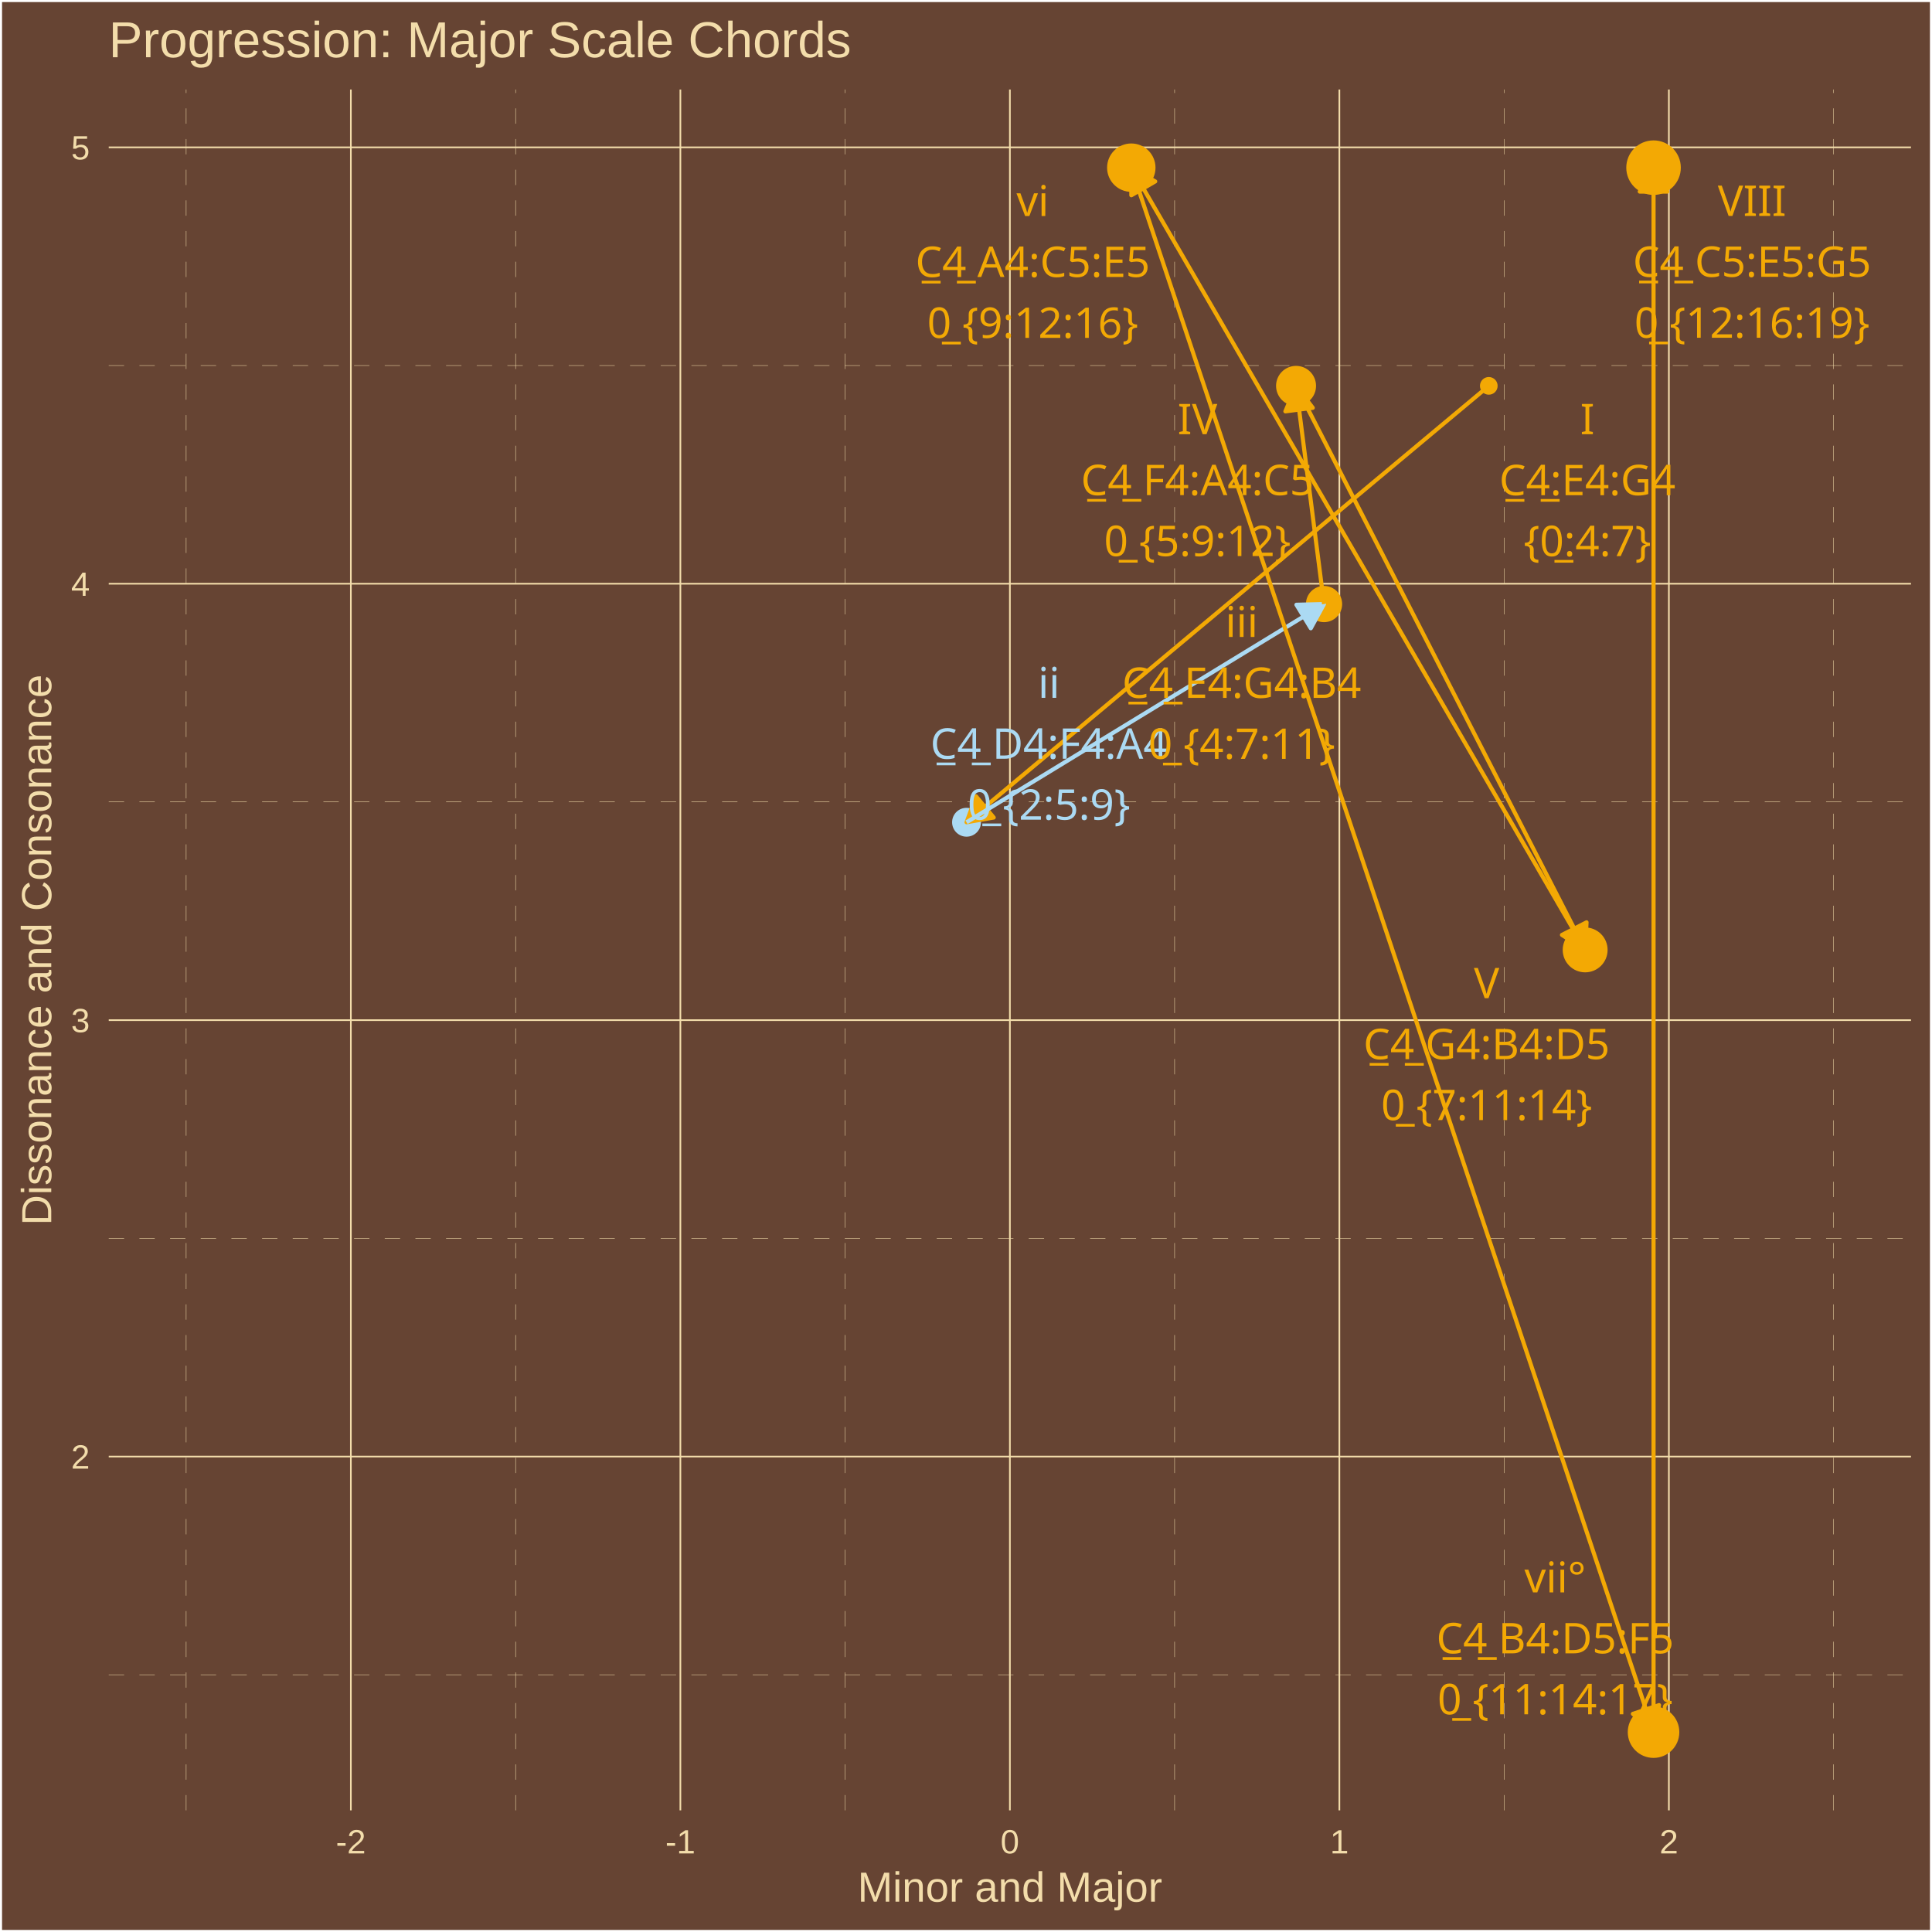
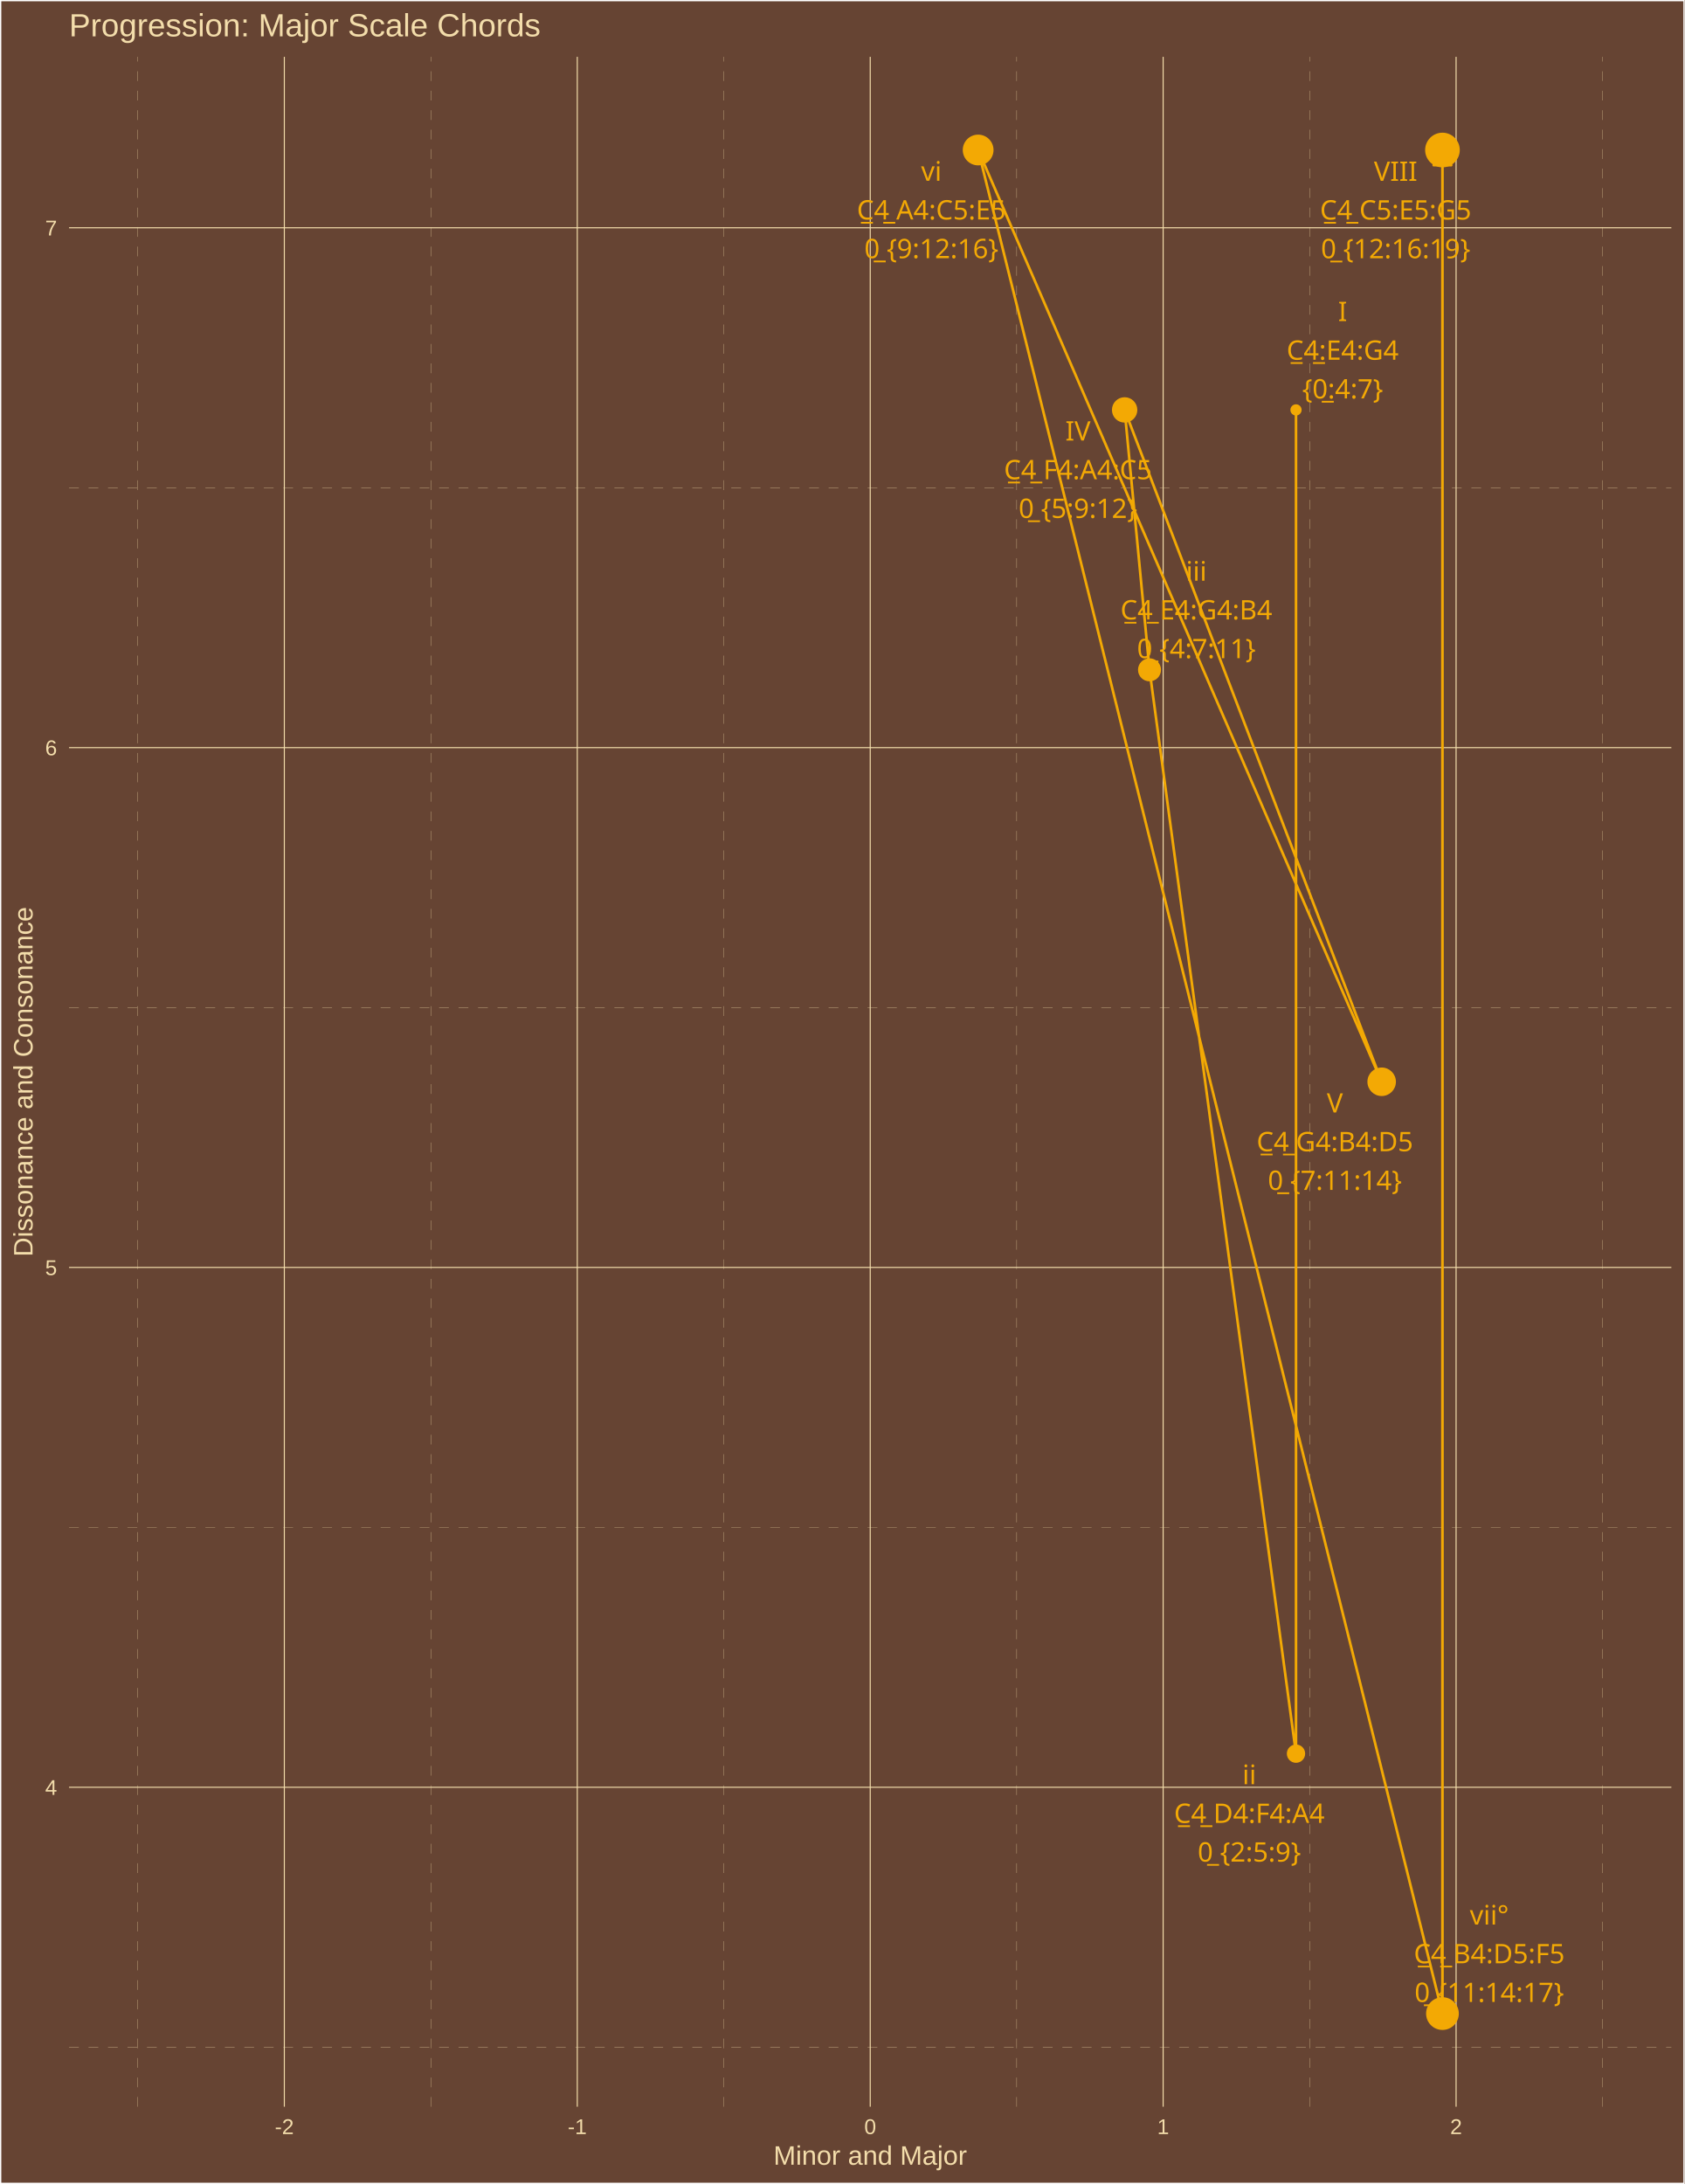
- <svg xmlns="http://www.w3.org/2000/svg" class="svglite" width="504.00pt" height="504.00pt" viewBox="0 0 504.00 504.00">
+ <svg xmlns="http://www.w3.org/2000/svg" class="svglite" width="692.00pt" height="897.00pt" viewBox="0 0 692.00 897.00">
  <defs>
    <style type="text/css">
    .svglite line, .svglite polyline, .svglite polygon, .svglite path, .svglite rect, .svglite circle {
      fill: none;
      stroke: #000000;
      stroke-linecap: round;
      stroke-linejoin: round;
      stroke-miterlimit: 10.00;
    }
    .svglite text {
      white-space: pre;
    }
  </style>
  </defs>
  <rect width="100%" height="100%" style="stroke: none; fill: #664433;" />
  <defs>
-     <clipPath id="cpMC4wMHw1MDQuMDB8MC4wMHw1MDQuMDA=">
-       <rect x="0.00" y="0.00" width="504.00" height="504.00" />
+     <clipPath id="cpMC4wMHw2OTIuMDB8MC4wMHw4OTcuMDA=">
+       <rect x="0.00" y="0.00" width="692.00" height="897.00" />
    </clipPath>
  </defs>
-   <g clip-path="url(#cpMC4wMHw1MDQuMDB8MC4wMHw1MDQuMDA=)">
-     <rect x="0.00" y="-0" width="504.00" height="504.00" style="stroke-width: 1.07; stroke: #FFFFFF; fill: #664433;" />
+   <g clip-path="url(#cpMC4wMHw2OTIuMDB8MC4wMHw4OTcuMDA=)">
+     <rect x="0.00" y="0" width="692.00" height="897.00" style="stroke-width: 1.07; stroke: #FFFFFF; fill: #664433;" />
  </g>
  <defs>
-     <clipPath id="cpMjguMzd8NDk4LjUyfDIzLjM0fDQ3Mi4yNw==">
-       <rect x="28.37" y="23.34" width="470.15" height="448.93" />
+     <clipPath id="cpMjguMzd8Njg2LjUyfDIzLjM0fDg2NS4yNw==">
+       <rect x="28.37" y="23.34" width="658.15" height="841.93" />
    </clipPath>
  </defs>
-   <g clip-path="url(#cpMjguMzd8NDk4LjUyfDIzLjM0fDQ3Mi4yNw==)">
-     <rect x="28.37" y="23.34" width="470.15" height="448.93" style="stroke-width: 1.07; stroke: none; fill: #664433;" />
-     <polyline points="28.37,436.89 498.52,436.89 " style="stroke-width: 0.11; stroke: #F3DDAB; stroke-dasharray: 4.00,4.00; stroke-linecap: butt;" />
-     <polyline points="28.37,323.05 498.52,323.05 " style="stroke-width: 0.11; stroke: #F3DDAB; stroke-dasharray: 4.00,4.00; stroke-linecap: butt;" />
-     <polyline points="28.37,209.20 498.52,209.20 " style="stroke-width: 0.11; stroke: #F3DDAB; stroke-dasharray: 4.00,4.00; stroke-linecap: butt;" />
-     <polyline points="28.37,95.36 498.52,95.36 " style="stroke-width: 0.11; stroke: #F3DDAB; stroke-dasharray: 4.00,4.00; stroke-linecap: butt;" />
-     <polyline points="48.56,472.27 48.56,23.34 " style="stroke-width: 0.11; stroke: #F3DDAB; stroke-dasharray: 4.00,4.00; stroke-linecap: butt;" />
-     <polyline points="134.51,472.27 134.51,23.34 " style="stroke-width: 0.11; stroke: #F3DDAB; stroke-dasharray: 4.00,4.00; stroke-linecap: butt;" />
-     <polyline points="220.47,472.27 220.47,23.34 " style="stroke-width: 0.11; stroke: #F3DDAB; stroke-dasharray: 4.00,4.00; stroke-linecap: butt;" />
-     <polyline points="306.42,472.27 306.42,23.34 " style="stroke-width: 0.11; stroke: #F3DDAB; stroke-dasharray: 4.00,4.00; stroke-linecap: butt;" />
-     <polyline points="392.38,472.27 392.38,23.34 " style="stroke-width: 0.11; stroke: #F3DDAB; stroke-dasharray: 4.00,4.00; stroke-linecap: butt;" />
-     <polyline points="478.34,472.27 478.34,23.34 " style="stroke-width: 0.11; stroke: #F3DDAB; stroke-dasharray: 4.00,4.00; stroke-linecap: butt;" />
-     <polyline points="28.37,379.97 498.52,379.97 " style="stroke-width: 0.43; stroke: #F3DDAB; stroke-linecap: butt;" />
-     <polyline points="28.37,266.13 498.52,266.13 " style="stroke-width: 0.43; stroke: #F3DDAB; stroke-linecap: butt;" />
-     <polyline points="28.37,152.28 498.52,152.28 " style="stroke-width: 0.43; stroke: #F3DDAB; stroke-linecap: butt;" />
-     <polyline points="28.37,38.44 498.52,38.44 " style="stroke-width: 0.43; stroke: #F3DDAB; stroke-linecap: butt;" />
-     <polyline points="91.53,472.27 91.53,23.34 " style="stroke-width: 0.43; stroke: #F3DDAB; stroke-linecap: butt;" />
-     <polyline points="177.49,472.27 177.49,23.34 " style="stroke-width: 0.43; stroke: #F3DDAB; stroke-linecap: butt;" />
-     <polyline points="263.45,472.27 263.45,23.34 " style="stroke-width: 0.43; stroke: #F3DDAB; stroke-linecap: butt;" />
-     <polyline points="349.40,472.27 349.40,23.34 " style="stroke-width: 0.43; stroke: #F3DDAB; stroke-linecap: butt;" />
-     <polyline points="435.36,472.27 435.36,23.34 " style="stroke-width: 0.43; stroke: #F3DDAB; stroke-linecap: butt;" />
-     <circle cx="388.38" cy="100.66" r="1.95" style="stroke-width: 0.71; stroke: #F3A904; fill: #F3A904;" />
-     <circle cx="252.14" cy="214.50" r="1.95" style="stroke-width: 0.71; stroke: #ABDAF3; fill: #ABDAF3;" />
-     <circle cx="345.40" cy="157.58" r="1.95" style="stroke-width: 0.71; stroke: #F3A904; fill: #F3A904;" />
-     <circle cx="338.10" cy="100.66" r="1.95" style="stroke-width: 0.71; stroke: #F3A904; fill: #F3A904;" />
-     <circle cx="413.52" cy="247.80" r="1.95" style="stroke-width: 0.71; stroke: #F3A904; fill: #F3A904;" />
-     <circle cx="295.12" cy="43.74" r="1.95" style="stroke-width: 0.71; stroke: #F3A904; fill: #F3A904;" />
-     <circle cx="431.36" cy="451.86" r="1.95" style="stroke-width: 0.71; stroke: #F3A904; fill: #F3A904;" />
-     <circle cx="431.36" cy="43.74" r="1.95" style="stroke-width: 0.71; stroke: #F3A904; fill: #F3A904;" />
-     <circle cx="388.38" cy="100.66" r="1.42" style="stroke-width: 0.71; stroke: #F3A904; fill: #F3A904;" />
-     <circle cx="252.14" cy="214.50" r="3.41" style="stroke-width: 0.71; stroke: #ABDAF3; fill: #ABDAF3;" />
-     <circle cx="345.40" cy="157.58" r="4.37" style="stroke-width: 0.71; stroke: #F3A904; fill: #F3A904;" />
-     <circle cx="338.10" cy="100.66" r="4.86" style="stroke-width: 0.71; stroke: #F3A904; fill: #F3A904;" />
-     <circle cx="413.52" cy="247.80" r="5.50" style="stroke-width: 0.71; stroke: #F3A904; fill: #F3A904;" />
-     <circle cx="295.12" cy="43.74" r="5.96" style="stroke-width: 0.71; stroke: #F3A904; fill: #F3A904;" />
-     <circle cx="431.36" cy="451.86" r="6.37" style="stroke-width: 0.71; stroke: #F3A904; fill: #F3A904;" />
-     <circle cx="431.36" cy="43.74" r="6.76" style="stroke-width: 0.71; stroke: #F3A904; fill: #F3A904;" />
-     <line x1="388.38" y1="100.66" x2="252.14" y2="214.50" style="stroke-width: 1.07; stroke: #F3A904; stroke-linecap: butt;" />
-     <polygon points="254.62,207.74 252.14,214.50 259.23,213.27 " style="stroke-width: 1.07; stroke: #F3A904; stroke-linecap: butt; fill: #F3A904;" />
-     <line x1="252.14" y1="214.50" x2="345.40" y2="157.58" style="stroke-width: 1.07; stroke: #ABDAF3; stroke-linecap: butt;" />
-     <polygon points="341.95,163.90 345.40,157.58 338.20,157.76 " style="stroke-width: 1.07; stroke: #ABDAF3; stroke-linecap: butt; fill: #ABDAF3;" />
-     <line x1="345.40" y1="157.58" x2="338.10" y2="100.66" style="stroke-width: 1.07; stroke: #F3A904; stroke-linecap: butt;" />
-     <polygon points="342.46,106.39 338.10,100.66 335.32,107.31 " style="stroke-width: 1.07; stroke: #F3A904; stroke-linecap: butt; fill: #F3A904;" />
-     <line x1="338.10" y1="100.66" x2="413.52" y2="247.80" style="stroke-width: 1.07; stroke: #F3A904; stroke-linecap: butt;" />
-     <polygon points="407.47,243.89 413.52,247.80 413.88,240.61 " style="stroke-width: 1.07; stroke: #F3A904; stroke-linecap: butt; fill: #F3A904;" />
-     <line x1="413.52" y1="247.80" x2="295.12" y2="43.74" style="stroke-width: 1.07; stroke: #F3A904; stroke-linecap: butt;" />
-     <polygon points="301.36,47.33 295.12,43.74 295.13,50.94 " style="stroke-width: 1.07; stroke: #F3A904; stroke-linecap: butt; fill: #F3A904;" />
-     <line x1="295.12" y1="43.74" x2="431.36" y2="451.86" style="stroke-width: 1.07; stroke: #F3A904; stroke-linecap: butt;" />
-     <polygon points="425.97,447.09 431.36,451.86 432.80,444.81 " style="stroke-width: 1.07; stroke: #F3A904; stroke-linecap: butt; fill: #F3A904;" />
-     <line x1="431.36" y1="451.86" x2="431.36" y2="43.74" style="stroke-width: 1.07; stroke: #F3A904; stroke-linecap: butt;" />
-     <polygon points="434.96,49.98 431.36,43.74 427.76,49.98 " style="stroke-width: 1.07; stroke: #F3A904; stroke-linecap: butt; fill: #F3A904;" />
-     <text x="414.10" y="113.28" text-anchor="middle" style="font-size: 11.04px;fill: #F3A904; font-family: &quot;Arial Unicode MS&quot;;" textLength="3.07px" lengthAdjust="spacingAndGlyphs">I</text>
-     <text x="414.10" y="129.18" text-anchor="middle" style="font-size: 11.04px;fill: #F3A904; font-family: &quot;Arial Unicode MS&quot;;" textLength="48.44px" lengthAdjust="spacingAndGlyphs">C̲4̲:E4:G4</text>
-     <text x="414.10" y="145.08" text-anchor="middle" style="font-size: 11.04px;fill: #F3A904; font-family: &quot;Arial Unicode MS&quot;;" textLength="31.91px" lengthAdjust="spacingAndGlyphs">{0̲:4:7}</text>
-     <text x="273.63" y="182.04" text-anchor="middle" style="font-size: 11.04px;fill: #ABDAF3; font-family: &quot;Arial Unicode MS&quot;;" textLength="4.90px" lengthAdjust="spacingAndGlyphs">ii</text>
-     <text x="273.63" y="197.93" text-anchor="middle" style="font-size: 11.04px;fill: #ABDAF3; font-family: &quot;Arial Unicode MS&quot;;" textLength="63.76px" lengthAdjust="spacingAndGlyphs">C̲4̲ D4:F4:A4</text>
-     <text x="273.63" y="213.83" text-anchor="middle" style="font-size: 11.04px;fill: #ABDAF3; font-family: &quot;Arial Unicode MS&quot;;" textLength="41.11px" lengthAdjust="spacingAndGlyphs">0̲ {2:5:9}</text>
-     <text x="323.92" y="166.16" text-anchor="middle" style="font-size: 11.04px;fill: #F3A904; font-family: &quot;Arial Unicode MS&quot;;" textLength="7.34px" lengthAdjust="spacingAndGlyphs">iii</text>
-     <text x="323.92" y="182.06" text-anchor="middle" style="font-size: 11.04px;fill: #F3A904; font-family: &quot;Arial Unicode MS&quot;;" textLength="65.00px" lengthAdjust="spacingAndGlyphs">C̲4̲ E4:G4:B4</text>
-     <text x="323.92" y="197.96" text-anchor="middle" style="font-size: 11.04px;fill: #F3A904; font-family: &quot;Arial Unicode MS&quot;;" textLength="47.25px" lengthAdjust="spacingAndGlyphs">0̲ {4:7:11}</text>
-     <text x="312.37" y="113.27" text-anchor="middle" style="font-size: 11.04px;fill: #F3A904; font-family: &quot;Arial Unicode MS&quot;;" textLength="10.43px" lengthAdjust="spacingAndGlyphs">IV</text>
-     <text x="312.37" y="129.16" text-anchor="middle" style="font-size: 11.04px;fill: #F3A904; font-family: &quot;Arial Unicode MS&quot;;" textLength="63.76px" lengthAdjust="spacingAndGlyphs">C̲4̲ F4:A4:C5</text>
-     <text x="312.37" y="145.06" text-anchor="middle" style="font-size: 11.04px;fill: #F3A904; font-family: &quot;Arial Unicode MS&quot;;" textLength="47.25px" lengthAdjust="spacingAndGlyphs">0̲ {5:9:12}</text>
-     <text x="387.81" y="260.40" text-anchor="middle" style="font-size: 11.04px;fill: #F3A904; font-family: &quot;Arial Unicode MS&quot;;" textLength="7.36px" lengthAdjust="spacingAndGlyphs">V</text>
-     <text x="387.81" y="276.30" text-anchor="middle" style="font-size: 11.04px;fill: #F3A904; font-family: &quot;Arial Unicode MS&quot;;" textLength="65.61px" lengthAdjust="spacingAndGlyphs">C̲4̲ G4:B4:D5</text>
-     <text x="387.81" y="292.20" text-anchor="middle" style="font-size: 11.04px;fill: #F3A904; font-family: &quot;Arial Unicode MS&quot;;" textLength="53.38px" lengthAdjust="spacingAndGlyphs">0̲ {7:11:14}</text>
-     <text x="269.40" y="56.35" text-anchor="middle" style="font-size: 11.04px;fill: #F3A904; font-family: &quot;Arial Unicode MS&quot;;" textLength="7.96px" lengthAdjust="spacingAndGlyphs">vi</text>
-     <text x="269.40" y="72.25" text-anchor="middle" style="font-size: 11.04px;fill: #F3A904; font-family: &quot;Arial Unicode MS&quot;;" textLength="64.38px" lengthAdjust="spacingAndGlyphs">C̲4̲ A4:C5:E5</text>
-     <text x="269.40" y="88.14" text-anchor="middle" style="font-size: 11.04px;fill: #F3A904; font-family: &quot;Arial Unicode MS&quot;;" textLength="53.38px" lengthAdjust="spacingAndGlyphs">0̲ {9:12:16}</text>
-     <text x="405.69" y="415.40" text-anchor="middle" style="font-size: 11.04px;fill: #F3A904; font-family: &quot;Arial Unicode MS&quot;;" textLength="14.82px" lengthAdjust="spacingAndGlyphs">vii°</text>
-     <text x="405.69" y="431.30" text-anchor="middle" style="font-size: 11.04px;fill: #F3A904; font-family: &quot;Arial Unicode MS&quot;;" textLength="63.76px" lengthAdjust="spacingAndGlyphs">C̲4̲ B4:D5:F5</text>
-     <text x="405.69" y="447.20" text-anchor="middle" style="font-size: 11.04px;fill: #F3A904; font-family: &quot;Arial Unicode MS&quot;;" textLength="59.52px" lengthAdjust="spacingAndGlyphs">0̲ {11:14:17}</text>
-     <text x="457.05" y="56.32" text-anchor="middle" style="font-size: 11.04px;fill: #F3A904; font-family: &quot;Arial Unicode MS&quot;;" textLength="16.56px" lengthAdjust="spacingAndGlyphs">VIII</text>
-     <text x="457.05" y="72.21" text-anchor="middle" style="font-size: 11.04px;fill: #F3A904; font-family: &quot;Arial Unicode MS&quot;;" textLength="65.61px" lengthAdjust="spacingAndGlyphs">C̲4̲ C5:E5:G5</text>
-     <text x="457.05" y="88.11" text-anchor="middle" style="font-size: 11.04px;fill: #F3A904; font-family: &quot;Arial Unicode MS&quot;;" textLength="59.52px" lengthAdjust="spacingAndGlyphs">0̲ {12:16:19}</text>
+   <g clip-path="url(#cpMjguMzd8Njg2LjUyfDIzLjM0fDg2NS4yNw==)">
+     <rect x="28.37" y="23.34" width="658.15" height="841.93" style="stroke-width: 1.07; stroke: none; fill: #664433;" />
+     <polyline points="28.37,840.80 686.52,840.80 " style="stroke-width: 0.11; stroke: #F3DDAB; stroke-dasharray: 4.00,4.00; stroke-linecap: butt;" />
+     <polyline points="28.37,627.30 686.52,627.30 " style="stroke-width: 0.11; stroke: #F3DDAB; stroke-dasharray: 4.00,4.00; stroke-linecap: butt;" />
+     <polyline points="28.37,413.80 686.52,413.80 " style="stroke-width: 0.11; stroke: #F3DDAB; stroke-dasharray: 4.00,4.00; stroke-linecap: butt;" />
+     <polyline points="28.37,200.30 686.52,200.30 " style="stroke-width: 0.11; stroke: #F3DDAB; stroke-dasharray: 4.00,4.00; stroke-linecap: butt;" />
+     <polyline points="56.63,865.27 56.63,23.34 " style="stroke-width: 0.11; stroke: #F3DDAB; stroke-dasharray: 4.00,4.00; stroke-linecap: butt;" />
+     <polyline points="176.95,865.27 176.95,23.34 " style="stroke-width: 0.11; stroke: #F3DDAB; stroke-dasharray: 4.00,4.00; stroke-linecap: butt;" />
+     <polyline points="297.28,865.27 297.28,23.34 " style="stroke-width: 0.11; stroke: #F3DDAB; stroke-dasharray: 4.00,4.00; stroke-linecap: butt;" />
+     <polyline points="417.61,865.27 417.61,23.34 " style="stroke-width: 0.11; stroke: #F3DDAB; stroke-dasharray: 4.00,4.00; stroke-linecap: butt;" />
+     <polyline points="537.94,865.27 537.94,23.34 " style="stroke-width: 0.11; stroke: #F3DDAB; stroke-dasharray: 4.00,4.00; stroke-linecap: butt;" />
+     <polyline points="658.26,865.27 658.26,23.34 " style="stroke-width: 0.11; stroke: #F3DDAB; stroke-dasharray: 4.00,4.00; stroke-linecap: butt;" />
+     <polyline points="28.37,734.05 686.52,734.05 " style="stroke-width: 0.43; stroke: #F3DDAB; stroke-linecap: butt;" />
+     <polyline points="28.37,520.55 686.52,520.55 " style="stroke-width: 0.43; stroke: #F3DDAB; stroke-linecap: butt;" />
+     <polyline points="28.37,307.05 686.52,307.05 " style="stroke-width: 0.43; stroke: #F3DDAB; stroke-linecap: butt;" />
+     <polyline points="28.37,93.55 686.52,93.55 " style="stroke-width: 0.43; stroke: #F3DDAB; stroke-linecap: butt;" />
+     <polyline points="116.79,865.27 116.79,23.34 " style="stroke-width: 0.43; stroke: #F3DDAB; stroke-linecap: butt;" />
+     <polyline points="237.12,865.27 237.12,23.34 " style="stroke-width: 0.43; stroke: #F3DDAB; stroke-linecap: butt;" />
+     <polyline points="357.45,865.27 357.45,23.34 " style="stroke-width: 0.43; stroke: #F3DDAB; stroke-linecap: butt;" />
+     <polyline points="477.77,865.27 477.77,23.34 " style="stroke-width: 0.43; stroke: #F3DDAB; stroke-linecap: butt;" />
+     <polyline points="598.10,865.27 598.10,23.34 " style="stroke-width: 0.43; stroke: #F3DDAB; stroke-linecap: butt;" />
+     <circle cx="532.34" cy="168.36" r="1.95" style="stroke-width: 0.71; stroke: #F3A904; fill: #F3A904;" />
+     <circle cx="532.34" cy="720.25" r="1.95" style="stroke-width: 0.71; stroke: #F3A904; fill: #F3A904;" />
+     <circle cx="472.17" cy="275.11" r="1.95" style="stroke-width: 0.71; stroke: #F3A904; fill: #F3A904;" />
+     <circle cx="461.95" cy="168.36" r="1.95" style="stroke-width: 0.71; stroke: #F3A904; fill: #F3A904;" />
+     <circle cx="567.53" cy="444.30" r="1.95" style="stroke-width: 0.71; stroke: #F3A904; fill: #F3A904;" />
+     <circle cx="401.78" cy="61.61" r="1.95" style="stroke-width: 0.71; stroke: #F3A904; fill: #F3A904;" />
+     <circle cx="592.50" cy="827.00" r="1.95" style="stroke-width: 0.71; stroke: #F3A904; fill: #F3A904;" />
+     <circle cx="592.50" cy="61.61" r="1.95" style="stroke-width: 0.71; stroke: #F3A904; fill: #F3A904;" />
+     <circle cx="532.34" cy="168.36" r="1.42" style="stroke-width: 0.71; stroke: #F3A904; fill: #F3A904;" />
+     <circle cx="532.34" cy="720.25" r="3.41" style="stroke-width: 0.71; stroke: #F3A904; fill: #F3A904;" />
+     <circle cx="472.17" cy="275.11" r="4.37" style="stroke-width: 0.71; stroke: #F3A904; fill: #F3A904;" />
+     <circle cx="461.95" cy="168.36" r="4.86" style="stroke-width: 0.71; stroke: #F3A904; fill: #F3A904;" />
+     <circle cx="567.53" cy="444.30" r="5.50" style="stroke-width: 0.71; stroke: #F3A904; fill: #F3A904;" />
+     <circle cx="401.78" cy="61.61" r="5.96" style="stroke-width: 0.71; stroke: #F3A904; fill: #F3A904;" />
+     <circle cx="592.50" cy="827.00" r="6.37" style="stroke-width: 0.71; stroke: #F3A904; fill: #F3A904;" />
+     <circle cx="592.50" cy="61.61" r="6.76" style="stroke-width: 0.71; stroke: #F3A904; fill: #F3A904;" />
+     <polyline points="532.34,168.36 532.34,720.25 472.17,275.11 461.95,168.36 567.53,444.30 401.78,61.61 592.50,827.00 592.50,61.61 " style="stroke-width: 1.07; stroke: #F3A904; stroke-linecap: butt;" />
+     <polygon points="596.10,67.84 592.50,61.61 588.90,67.84 " style="stroke-width: 1.07; stroke: #F3A904; stroke-linecap: butt; fill: #F3A904;" />
+     <text x="551.50" y="131.86" text-anchor="middle" style="font-size: 11.04px;fill: #F3A904; font-family: &quot;Arial Unicode MS&quot;;" textLength="3.07px" lengthAdjust="spacingAndGlyphs">I</text>
+     <text x="551.50" y="147.75" text-anchor="middle" style="font-size: 11.04px;fill: #F3A904; font-family: &quot;Arial Unicode MS&quot;;" textLength="48.44px" lengthAdjust="spacingAndGlyphs">C̲4̲:E4:G4</text>
+     <text x="551.50" y="163.65" text-anchor="middle" style="font-size: 11.04px;fill: #F3A904; font-family: &quot;Arial Unicode MS&quot;;" textLength="31.91px" lengthAdjust="spacingAndGlyphs">{0̲:4:7}</text>
+     <text x="513.17" y="732.79" text-anchor="middle" style="font-size: 11.04px;fill: #F3A904; font-family: &quot;Arial Unicode MS&quot;;" textLength="4.90px" lengthAdjust="spacingAndGlyphs">ii</text>
+     <text x="513.17" y="748.69" text-anchor="middle" style="font-size: 11.04px;fill: #F3A904; font-family: &quot;Arial Unicode MS&quot;;" textLength="63.76px" lengthAdjust="spacingAndGlyphs">C̲4̲ D4:F4:A4</text>
+     <text x="513.17" y="764.58" text-anchor="middle" style="font-size: 11.04px;fill: #F3A904; font-family: &quot;Arial Unicode MS&quot;;" textLength="41.11px" lengthAdjust="spacingAndGlyphs">0̲ {2:5:9}</text>
+     <text x="491.41" y="238.51" text-anchor="middle" style="font-size: 11.04px;fill: #F3A904; font-family: &quot;Arial Unicode MS&quot;;" textLength="7.34px" lengthAdjust="spacingAndGlyphs">iii</text>
+     <text x="491.41" y="254.41" text-anchor="middle" style="font-size: 11.04px;fill: #F3A904; font-family: &quot;Arial Unicode MS&quot;;" textLength="65.00px" lengthAdjust="spacingAndGlyphs">C̲4̲ E4:G4:B4</text>
+     <text x="491.41" y="270.31" text-anchor="middle" style="font-size: 11.04px;fill: #F3A904; font-family: &quot;Arial Unicode MS&quot;;" textLength="47.25px" lengthAdjust="spacingAndGlyphs">0̲ {4:7:11}</text>
+     <text x="442.78" y="180.93" text-anchor="middle" style="font-size: 11.04px;fill: #F3A904; font-family: &quot;Arial Unicode MS&quot;;" textLength="10.43px" lengthAdjust="spacingAndGlyphs">IV</text>
+     <text x="442.78" y="196.83" text-anchor="middle" style="font-size: 11.04px;fill: #F3A904; font-family: &quot;Arial Unicode MS&quot;;" textLength="63.76px" lengthAdjust="spacingAndGlyphs">C̲4̲ F4:A4:C5</text>
+     <text x="442.78" y="212.72" text-anchor="middle" style="font-size: 11.04px;fill: #F3A904; font-family: &quot;Arial Unicode MS&quot;;" textLength="47.25px" lengthAdjust="spacingAndGlyphs">0̲ {5:9:12}</text>
+     <text x="548.31" y="456.93" text-anchor="middle" style="font-size: 11.04px;fill: #F3A904; font-family: &quot;Arial Unicode MS&quot;;" textLength="7.36px" lengthAdjust="spacingAndGlyphs">V</text>
+     <text x="548.31" y="472.83" text-anchor="middle" style="font-size: 11.04px;fill: #F3A904; font-family: &quot;Arial Unicode MS&quot;;" textLength="65.61px" lengthAdjust="spacingAndGlyphs">C̲4̲ G4:B4:D5</text>
+     <text x="548.31" y="488.72" text-anchor="middle" style="font-size: 11.04px;fill: #F3A904; font-family: &quot;Arial Unicode MS&quot;;" textLength="53.38px" lengthAdjust="spacingAndGlyphs">0̲ {7:11:14}</text>
+     <text x="382.57" y="74.24" text-anchor="middle" style="font-size: 11.04px;fill: #F3A904; font-family: &quot;Arial Unicode MS&quot;;" textLength="7.96px" lengthAdjust="spacingAndGlyphs">vi</text>
+     <text x="382.57" y="90.14" text-anchor="middle" style="font-size: 11.04px;fill: #F3A904; font-family: &quot;Arial Unicode MS&quot;;" textLength="64.38px" lengthAdjust="spacingAndGlyphs">C̲4̲ A4:C5:E5</text>
+     <text x="382.57" y="106.03" text-anchor="middle" style="font-size: 11.04px;fill: #F3A904; font-family: &quot;Arial Unicode MS&quot;;" textLength="53.38px" lengthAdjust="spacingAndGlyphs">0̲ {9:12:16}</text>
+     <text x="611.73" y="790.44" text-anchor="middle" style="font-size: 11.04px;fill: #F3A904; font-family: &quot;Arial Unicode MS&quot;;" textLength="14.82px" lengthAdjust="spacingAndGlyphs">vii°</text>
+     <text x="611.73" y="806.34" text-anchor="middle" style="font-size: 11.04px;fill: #F3A904; font-family: &quot;Arial Unicode MS&quot;;" textLength="63.76px" lengthAdjust="spacingAndGlyphs">C̲4̲ B4:D5:F5</text>
+     <text x="611.73" y="822.24" text-anchor="middle" style="font-size: 11.04px;fill: #F3A904; font-family: &quot;Arial Unicode MS&quot;;" textLength="59.52px" lengthAdjust="spacingAndGlyphs">0̲ {11:14:17}</text>
+     <text x="573.28" y="74.27" text-anchor="middle" style="font-size: 11.04px;fill: #F3A904; font-family: &quot;Arial Unicode MS&quot;;" textLength="16.56px" lengthAdjust="spacingAndGlyphs">VIII</text>
+     <text x="573.28" y="90.16" text-anchor="middle" style="font-size: 11.04px;fill: #F3A904; font-family: &quot;Arial Unicode MS&quot;;" textLength="65.61px" lengthAdjust="spacingAndGlyphs">C̲4̲ C5:E5:G5</text>
+     <text x="573.28" y="106.06" text-anchor="middle" style="font-size: 11.04px;fill: #F3A904; font-family: &quot;Arial Unicode MS&quot;;" textLength="59.52px" lengthAdjust="spacingAndGlyphs">0̲ {12:16:19}</text>
  </g>
-   <g clip-path="url(#cpMC4wMHw1MDQuMDB8MC4wMHw1MDQuMDA=)">
-     <text x="23.44" y="383.12" text-anchor="end" style="font-size: 8.80px;fill: #F3DDAB; font-family: &quot;Arial&quot;;" textLength="4.90px" lengthAdjust="spacingAndGlyphs">2</text>
-     <text x="23.44" y="269.28" text-anchor="end" style="font-size: 8.80px;fill: #F3DDAB; font-family: &quot;Arial&quot;;" textLength="4.90px" lengthAdjust="spacingAndGlyphs">3</text>
-     <text x="23.44" y="155.44" text-anchor="end" style="font-size: 8.80px;fill: #F3DDAB; font-family: &quot;Arial&quot;;" textLength="4.90px" lengthAdjust="spacingAndGlyphs">4</text>
-     <text x="23.44" y="41.60" text-anchor="end" style="font-size: 8.80px;fill: #F3DDAB; font-family: &quot;Arial&quot;;" textLength="4.90px" lengthAdjust="spacingAndGlyphs">5</text>
-     <text x="91.53" y="483.50" text-anchor="middle" style="font-size: 8.80px;fill: #F3DDAB; font-family: &quot;Arial&quot;;" textLength="7.83px" lengthAdjust="spacingAndGlyphs">-2</text>
-     <text x="177.49" y="483.50" text-anchor="middle" style="font-size: 8.80px;fill: #F3DDAB; font-family: &quot;Arial&quot;;" textLength="7.83px" lengthAdjust="spacingAndGlyphs">-1</text>
-     <text x="263.45" y="483.50" text-anchor="middle" style="font-size: 8.80px;fill: #F3DDAB; font-family: &quot;Arial&quot;;" textLength="4.90px" lengthAdjust="spacingAndGlyphs">0</text>
-     <text x="349.40" y="483.50" text-anchor="middle" style="font-size: 8.80px;fill: #F3DDAB; font-family: &quot;Arial&quot;;" textLength="4.90px" lengthAdjust="spacingAndGlyphs">1</text>
-     <text x="435.36" y="483.50" text-anchor="middle" style="font-size: 8.80px;fill: #F3DDAB; font-family: &quot;Arial&quot;;" textLength="4.90px" lengthAdjust="spacingAndGlyphs">2</text>
-     <text x="263.45" y="496.09" text-anchor="middle" style="font-size: 11.00px;fill: #F3DDAB; font-family: &quot;Arial&quot;;" textLength="79.49px" lengthAdjust="spacingAndGlyphs">Minor and Major</text>
-     <text transform="translate(13.37,247.80) rotate(-90)" text-anchor="middle" style="font-size: 11.00px;fill: #F3DDAB; font-family: &quot;Arial&quot;;" textLength="143.73px" lengthAdjust="spacingAndGlyphs">Dissonance and Consonance</text>
+   <g clip-path="url(#cpMC4wMHw2OTIuMDB8MC4wMHw4OTcuMDA=)">
+     <text x="23.44" y="737.20" text-anchor="end" style="font-size: 8.80px;fill: #F3DDAB; font-family: &quot;Arial&quot;;" textLength="4.90px" lengthAdjust="spacingAndGlyphs">4</text>
+     <text x="23.44" y="523.70" text-anchor="end" style="font-size: 8.80px;fill: #F3DDAB; font-family: &quot;Arial&quot;;" textLength="4.90px" lengthAdjust="spacingAndGlyphs">5</text>
+     <text x="23.44" y="310.20" text-anchor="end" style="font-size: 8.80px;fill: #F3DDAB; font-family: &quot;Arial&quot;;" textLength="4.90px" lengthAdjust="spacingAndGlyphs">6</text>
+     <text x="23.44" y="96.70" text-anchor="end" style="font-size: 8.80px;fill: #F3DDAB; font-family: &quot;Arial&quot;;" textLength="4.90px" lengthAdjust="spacingAndGlyphs">7</text>
+     <text x="116.79" y="876.50" text-anchor="middle" style="font-size: 8.80px;fill: #F3DDAB; font-family: &quot;Arial&quot;;" textLength="7.83px" lengthAdjust="spacingAndGlyphs">-2</text>
+     <text x="237.12" y="876.50" text-anchor="middle" style="font-size: 8.80px;fill: #F3DDAB; font-family: &quot;Arial&quot;;" textLength="7.83px" lengthAdjust="spacingAndGlyphs">-1</text>
+     <text x="357.45" y="876.50" text-anchor="middle" style="font-size: 8.80px;fill: #F3DDAB; font-family: &quot;Arial&quot;;" textLength="4.90px" lengthAdjust="spacingAndGlyphs">0</text>
+     <text x="477.77" y="876.50" text-anchor="middle" style="font-size: 8.80px;fill: #F3DDAB; font-family: &quot;Arial&quot;;" textLength="4.90px" lengthAdjust="spacingAndGlyphs">1</text>
+     <text x="598.10" y="876.50" text-anchor="middle" style="font-size: 8.80px;fill: #F3DDAB; font-family: &quot;Arial&quot;;" textLength="4.90px" lengthAdjust="spacingAndGlyphs">2</text>
+     <text x="357.45" y="889.09" text-anchor="middle" style="font-size: 11.00px;fill: #F3DDAB; font-family: &quot;Arial&quot;;" textLength="79.49px" lengthAdjust="spacingAndGlyphs">Minor and Major</text>
+     <text transform="translate(13.37,444.30) rotate(-90)" text-anchor="middle" style="font-size: 11.00px;fill: #F3DDAB; font-family: &quot;Arial&quot;;" textLength="143.73px" lengthAdjust="spacingAndGlyphs">Dissonance and Consonance</text>
    <text x="28.37" y="14.94" style="font-size: 13.20px;fill: #F3DDAB; font-family: &quot;Arial&quot;;" textLength="193.55px" lengthAdjust="spacingAndGlyphs">Progression: Major Scale Chords</text>
  </g>
</svg>
